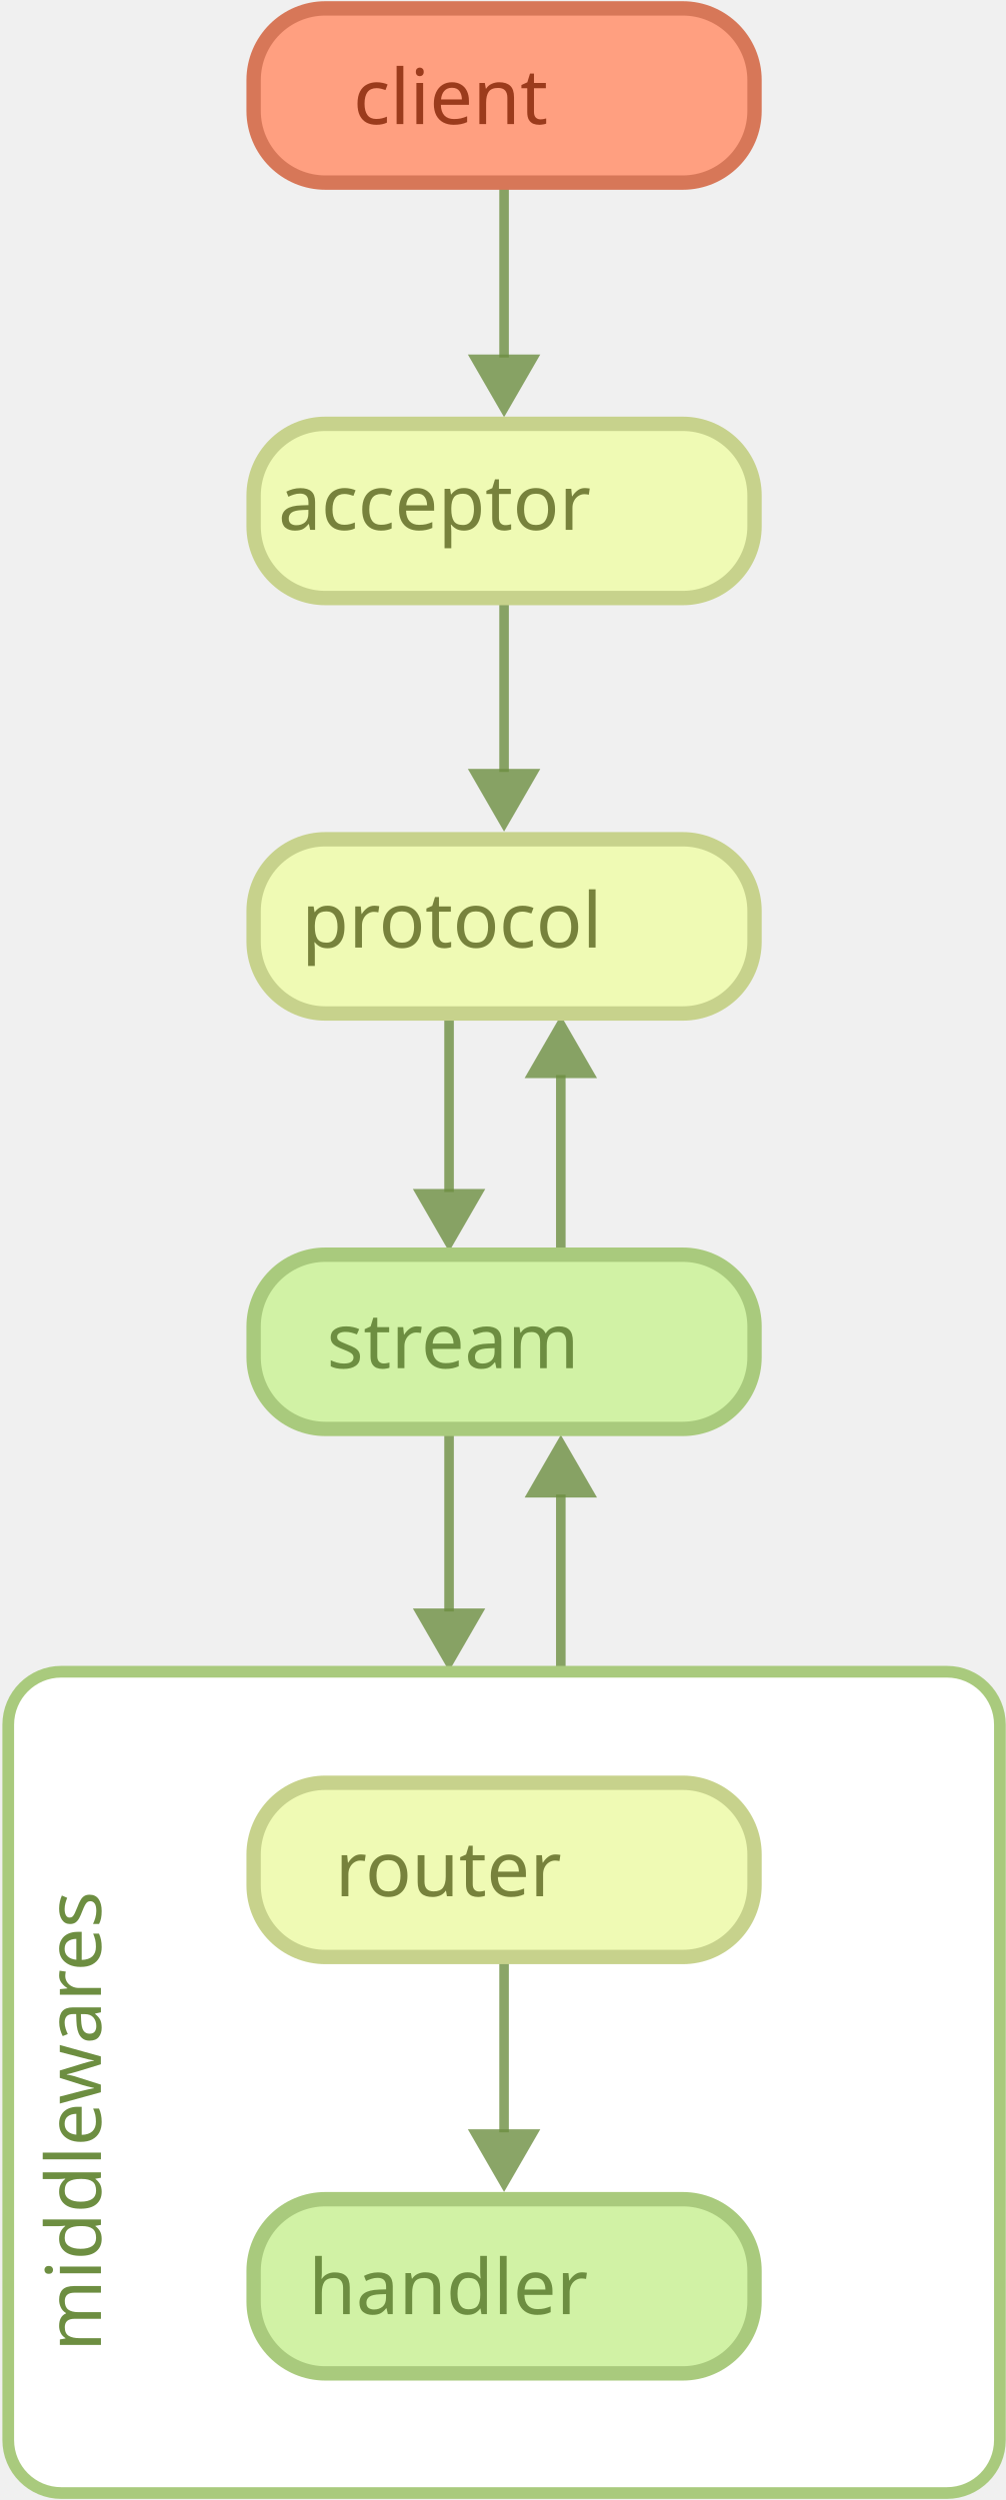
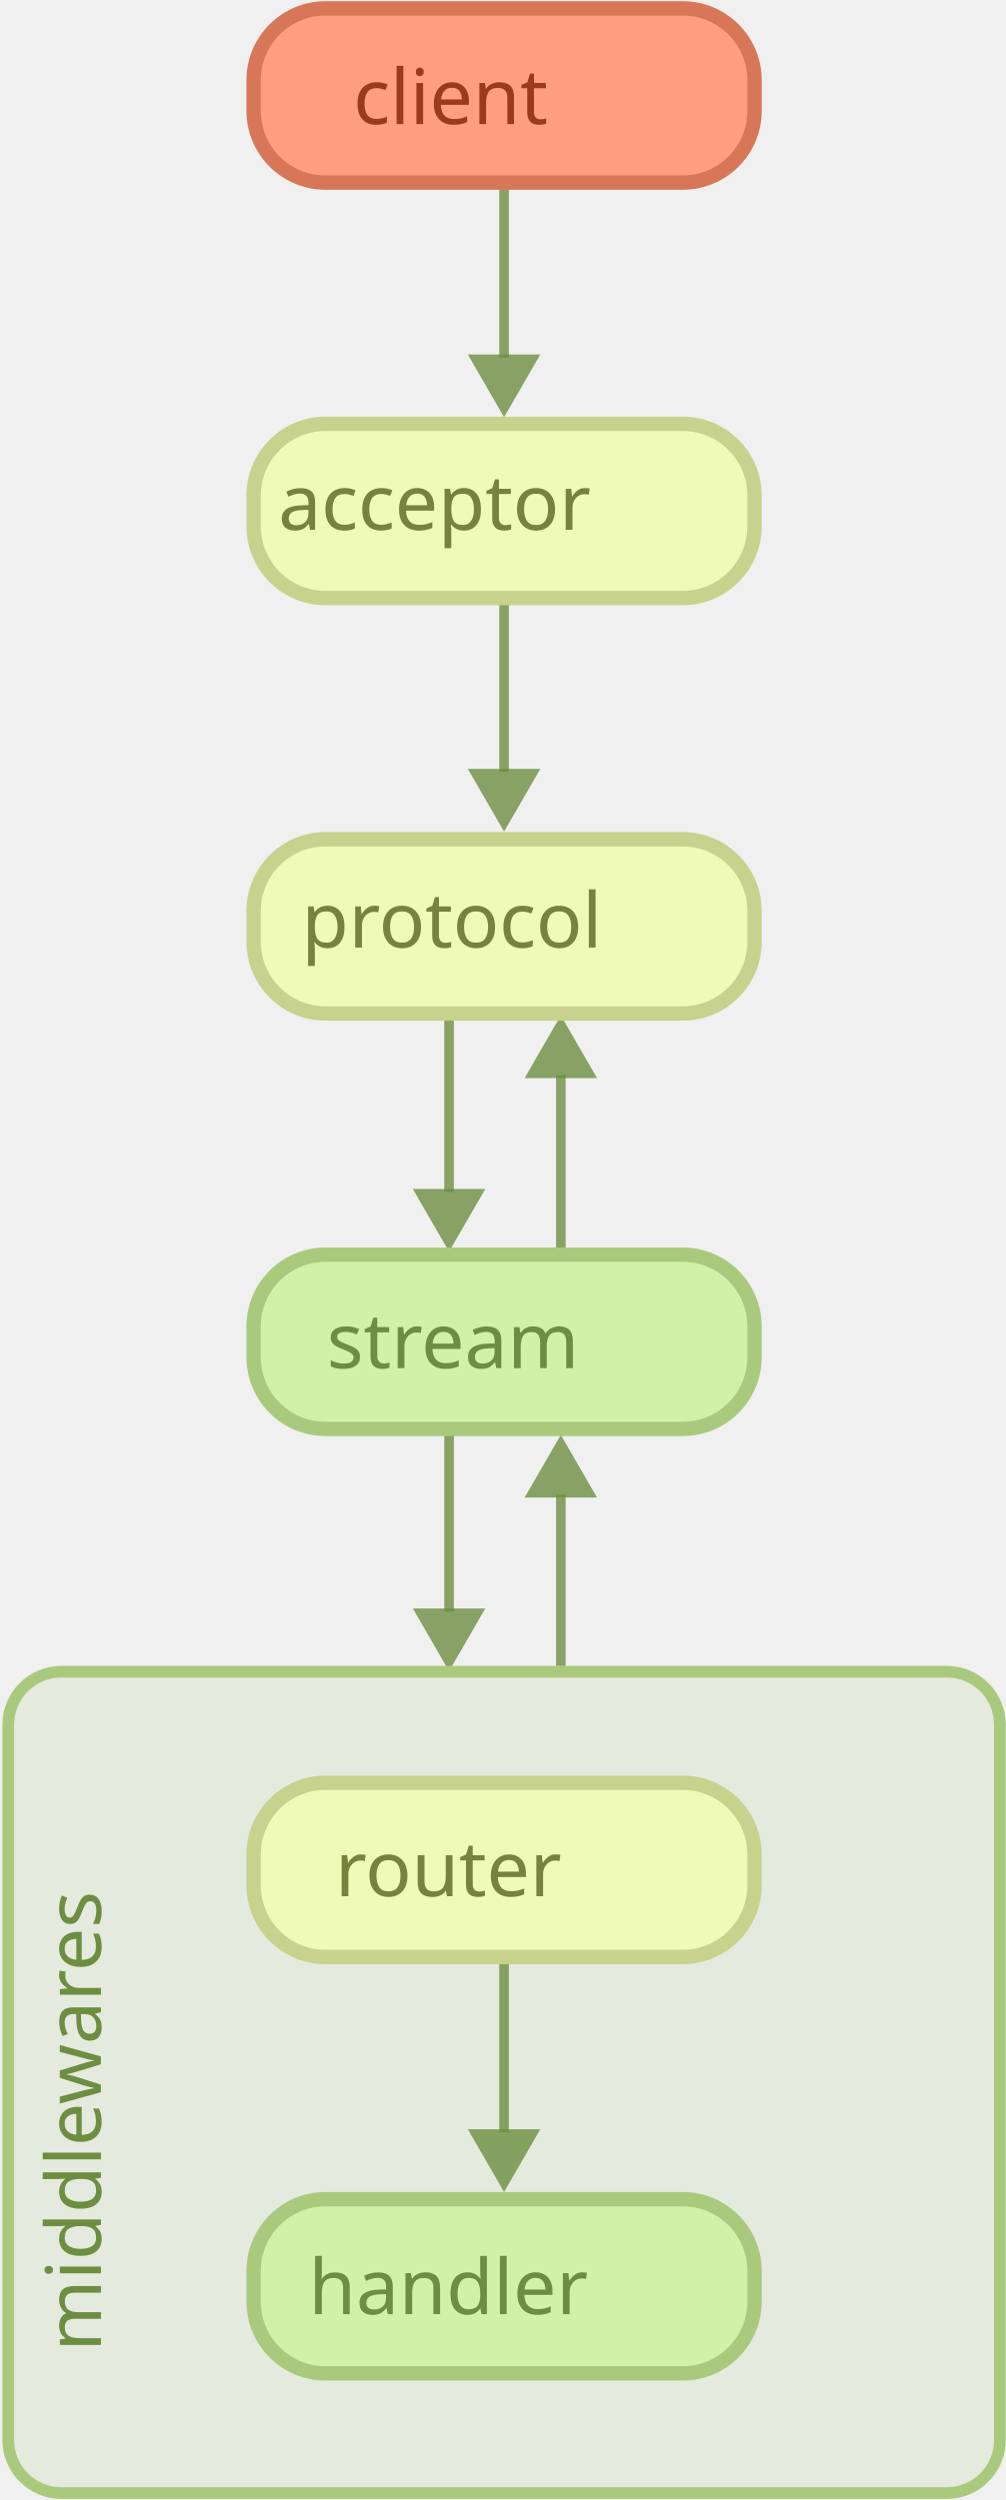
<svg xmlns="http://www.w3.org/2000/svg" xmlns:ns1="http://www.openswatchbook.org/uri/2009/osb" xmlns:xlink="http://www.w3.org/1999/xlink" width="210" height="522" id="svg2" version="1.1" viewBox="42 35 210 522">
  <defs id="defs4">
    <linearGradient id="linearGradient5265">
      <stop style="stop-color:#69d2e7;stop-opacity:1;" offset="0" id="stop5267" />
      <stop style="stop-color:#69d2e7;stop-opacity:0.588;" offset="1" id="stop5269" />
    </linearGradient>
    <linearGradient id="linearGradient5251">
      <stop style="stop-color:#69d2e7;stop-opacity:0.784;" offset="0" id="stop5253" />
      <stop id="stop5263" offset="0.5" style="stop-color:#69d2e7;stop-opacity:1;" />
      <stop style="stop-color:#69d2e7;stop-opacity:0.392;" offset="1" id="stop5255" />
    </linearGradient>
    <linearGradient id="linearGradient5233" ns1:paint="solid">
      <stop style="stop-color:#69d2e7;stop-opacity:1;" offset="0" id="stop5235" />
    </linearGradient>
  </defs>
  <g id="layer1">
    <g transform="translate(193.5471,-32.1341)" id="g5650-5-0">
      <path id="path5570-3-9" d="m -57.783,351.42 v 52.326" style="opacity:0.8;fill:none;stroke:#6d8e41;stroke-width:2;stroke-linecap:butt;stroke-linejoin:miter;stroke-miterlimit:4;stroke-dasharray:none;stroke-opacity:1" />
      <path transform="matrix(0.5878775,0,0,0.5878775,73.16047,163.3577)" d="m -222.739,430.108 -12.86,-22.274 25.72,0 z" id="path5576-5-3" style="opacity:0.8;fill:#6d8e41;fill-opacity:1;fill-rule:nonzero;stroke:#6d8e41;stroke-width:0;stroke-linecap:butt;stroke-linejoin:round;stroke-miterlimit:4;stroke-dasharray:none;stroke-dashoffset:0;stroke-opacity:1" />
    </g>
    <g transform="rotate(180,50.65823,375.4646)" id="g5650-6-6">
-       <path id="path5570-2-0" d="m -57.783,351.42 v 52.326" style="opacity:0.8;fill:none;stroke:#6d8e41;stroke-width:2;stroke-linecap:butt;stroke-linejoin:miter;stroke-miterlimit:4;stroke-dasharray:none;stroke-opacity:1" />
+       <path id="path5570-2-0" d="m -57.783,367.92 v 35.826" style="opacity:0.8;fill:none;stroke:#6d8e41;stroke-width:2;stroke-linecap:butt;stroke-linejoin:miter;stroke-miterlimit:4;stroke-dasharray:none;stroke-opacity:1" />
      <path transform="matrix(0.5878775,0,0,0.5878775,73.16047,163.3577)" d="m -222.739,430.108 -12.86,-22.274 25.72,0 z" id="path5576-9-6" style="opacity:0.8;fill:#6d8e41;fill-opacity:1;fill-rule:nonzero;stroke:#6d8e41;stroke-width:0;stroke-linecap:butt;stroke-linejoin:round;stroke-miterlimit:4;stroke-dasharray:none;stroke-dashoffset:0;stroke-opacity:1" />
    </g>
    <g transform="translate(193.5471,-119.7547)" id="g5650-5">
      <path id="path5570-3" d="m -57.783,351.42 v 52.326" style="opacity:0.8;fill:none;stroke:#6d8e41;stroke-width:2;stroke-linecap:butt;stroke-linejoin:miter;stroke-miterlimit:4;stroke-dasharray:none;stroke-opacity:1" />
      <path transform="matrix(0.5878775,0,0,0.5878775,73.16047,163.3577)" d="m -222.739,430.108 -12.86,-22.274 25.72,0 z" id="path5576-5" style="opacity:0.8;fill:#6d8e41;fill-opacity:1;fill-rule:nonzero;stroke:#6d8e41;stroke-width:0;stroke-linecap:butt;stroke-linejoin:round;stroke-miterlimit:4;stroke-dasharray:none;stroke-dashoffset:0;stroke-opacity:1" />
    </g>
    <g transform="rotate(180,50.65823,331.6543)" id="g5650-6">
      <path id="path5570-2" d="m -57.783,351.42 v 52.326" style="opacity:0.8;fill:none;stroke:#6d8e41;stroke-width:2;stroke-linecap:butt;stroke-linejoin:miter;stroke-miterlimit:4;stroke-dasharray:none;stroke-opacity:1" />
      <path transform="matrix(0.5878775,0,0,0.5878775,73.16047,163.3577)" d="m -222.739,430.108 -12.86,-22.274 25.72,0 z" id="path5576-9" style="opacity:0.8;fill:#6d8e41;fill-opacity:1;fill-rule:nonzero;stroke:#6d8e41;stroke-width:0;stroke-linecap:butt;stroke-linejoin:round;stroke-miterlimit:4;stroke-dasharray:none;stroke-dashoffset:0;stroke-opacity:1" />
    </g>
-     <rect style="fill:#ffffff;fill-opacity:1;fill-rule:nonzero;stroke:#a9ca7d;stroke-width:2.443;stroke-linecap:butt;stroke-linejoin:round;stroke-miterlimit:4;stroke-dasharray:none;stroke-dashoffset:0;stroke-opacity:1" id="rect5367" width="207.057" height="171.557" x="43.721" y="384.197" rx="11.073" />
+     <rect style="fill:#a9ca7d;fill-opacity:0.15;fill-rule:nonzero;stroke:#a9ca7d;stroke-width:2.443;stroke-linecap:butt;stroke-linejoin:round;stroke-miterlimit:4;stroke-dasharray:none;stroke-dashoffset:0;stroke-opacity:1" id="rect5367" width="207.057" height="171.557" x="43.721" y="384.197" rx="11.073" />
    <use x="0" y="0" xlink:href="#g5650" id="use5654" transform="translate(205.0326,76.66371)" width="744.094" height="1052.362" />
    <g id="use5660" transform="translate(205.0326,-207.5)">
      <path style="opacity:0.8;fill:none;stroke:#6d8e41;stroke-width:2;stroke-linecap:butt;stroke-linejoin:miter;stroke-miterlimit:4;stroke-opacity:1;stroke-dasharray:none" d="m -57.783,351.42 0,52.326" id="path3051" />
      <path style="opacity:0.8;fill:#6d8e41;fill-opacity:1;fill-rule:nonzero;stroke:#6d8e41;stroke-width:0;stroke-linecap:butt;stroke-linejoin:round;stroke-miterlimit:4;stroke-opacity:1;stroke-dasharray:none;stroke-dashoffset:0" id="path3053" d="m -222.739,430.108 -12.86,-22.274 25.72,0 z" transform="matrix(0.5878775,0,0,0.5878775,73.16047,163.3577)" />
    </g>
    <use x="0" y="0" xlink:href="#use5660" id="use5662" transform="translate(0,-86.56256)" width="744.094" height="1052.362" />
    <g id="g5650">
      <path id="path5570" d="m -57.783,351.42 0,52.326" style="fill:none;stroke:#6d8e41;stroke-width:2;stroke-linecap:butt;stroke-linejoin:miter;stroke-miterlimit:4;stroke-opacity:1;stroke-dasharray:none;opacity:0.8" />
      <path transform="matrix(0.5878775,0,0,0.5878775,73.16047,163.3577)" d="m -222.739,430.108 -12.86,-22.274 25.72,0 z" id="path5576" style="fill:#6d8e41;fill-opacity:1;fill-rule:nonzero;stroke:#6d8e41;stroke-width:0;stroke-linecap:butt;stroke-linejoin:round;stroke-miterlimit:4;stroke-opacity:1;stroke-dasharray:none;stroke-dashoffset:0;opacity:0.8" />
    </g>
    <rect style="fill:#d1f2a5;fill-opacity:1;fill-rule:nonzero;stroke:#a9ca7d;stroke-width:3;stroke-linecap:butt;stroke-linejoin:round;stroke-miterlimit:4;stroke-opacity:1;stroke-dasharray:none;stroke-dashoffset:0" id="rect5273" width="104.59" height="36.392" x="-224.021" y="29.412" rx="15" />
    <rect style="fill:#effab4;fill-opacity:1;fill-rule:nonzero;stroke:#c7d28c;stroke-width:3;stroke-linecap:butt;stroke-linejoin:round;stroke-miterlimit:4;stroke-opacity:1;stroke-dasharray:none;stroke-dashoffset:0" id="rect5273-7" width="104.59" height="36.392" x="-224.021" y="90.692" rx="15" />
    <rect style="fill:#ffc48c;fill-opacity:1;fill-rule:nonzero;stroke:#d79c64;stroke-width:3;stroke-linecap:butt;stroke-linejoin:round;stroke-miterlimit:4;stroke-opacity:1;stroke-dasharray:none;stroke-dashoffset:0" id="rect5273-2" width="104.59" height="36.392" x="-224.021" y="151.972" rx="15" />
    <rect style="fill:#ff9f80;fill-opacity:1;fill-rule:nonzero;stroke:#d77758;stroke-width:3;stroke-linecap:butt;stroke-linejoin:round;stroke-miterlimit:4;stroke-opacity:1;stroke-dasharray:none;stroke-dashoffset:0" id="rect5273-22" width="104.59" height="36.392" x="-224.021" y="213.251" rx="15" />
    <rect style="fill:#f56991;fill-opacity:1;fill-rule:nonzero;stroke:#cd4169;stroke-width:3;stroke-linecap:butt;stroke-linejoin:round;stroke-miterlimit:4;stroke-opacity:1;stroke-dasharray:none;stroke-dashoffset:0" id="rect5273-8" width="104.59" height="36.392" x="-224.021" y="274.531" rx="15" />
    <text xml:space="preserve" style="font-style:normal;font-weight:normal;line-height:0%;font-family:sans-serif;-inkscape-font-specification:Sans;text-align:center;letter-spacing:0px;word-spacing:0px;text-anchor:middle;fill:#77823c;fill-opacity:1;stroke:none" x="-58.693" y="114.392" id="text5371">
      <tspan id="tspan5373" x="-58.693" y="114.392" style="font-size:16px;line-height:1.25;font-family:sans-serif">some text</tspan>
    </text>
    <g id="g3850">
      <use height="1052.362" width="744.094" transform="translate(318.976,32.83753)" id="use5359" xlink:href="#rect5273-7" y="0" x="0" />
      <a id="a3826">
        <text xml:space="preserve" style="font-style:normal;font-weight:normal;line-height:0%;font-family:sans-serif;-inkscape-font-specification:Sans;text-align:center;letter-spacing:0px;word-spacing:0px;text-anchor:middle;fill:#77823c;fill-opacity:1;stroke:none" x="146.777" y="145.679" id="text5371-7">
          <tspan id="tspan5373-3" x="146.777" y="145.679" style="font-size:16px;line-height:1.25;font-family:sans-serif">acceptor</tspan>
        </text>
      </a>
    </g>
    <g id="g3860">
      <use height="1052.362" width="744.094" transform="translate(1.630859e-6,86.77795)" id="use5361" xlink:href="#use5359" y="0" x="0" />
      <text id="text5371-74" y="232.918" x="147.27" style="font-style:normal;font-weight:normal;line-height:0%;font-family:sans-serif;-inkscape-font-specification:Sans;text-align:center;letter-spacing:0px;word-spacing:0px;text-anchor:middle;fill:#77823c;fill-opacity:1;stroke:none" xml:space="preserve">
        <tspan id="tspan3770" style="font-size:16px;line-height:1.25;font-family:sans-serif" y="232.918" x="147.27">protocol</tspan>
      </text>
    </g>
    <g id="g3904">
      <use height="1052.362" width="744.094" transform="translate(0,197.0846)" id="use5365" xlink:href="#use5361" y="0" x="0" />
      <text id="text5371-5" y="431.092" x="146.531" style="font-style:normal;font-weight:normal;line-height:0%;font-family:sans-serif;-inkscape-font-specification:Sans;text-align:center;letter-spacing:0px;word-spacing:0px;text-anchor:middle;fill:#77823c;fill-opacity:1;stroke:none" xml:space="preserve">
        <tspan style="font-size:16px;line-height:1.25;font-family:sans-serif" y="431.092" x="146.531" id="tspan5373-0">router</tspan>
      </text>
    </g>
    <text xml:space="preserve" style="font-style:normal;font-weight:normal;line-height:0%;font-family:sans-serif;-inkscape-font-specification:Sans;text-align:center;letter-spacing:0px;word-spacing:0px;text-anchor:middle;fill:#6d8e41;fill-opacity:1;stroke:none" x="-58.693" y="53.112" id="text5371-2">
      <tspan id="tspan5373-6" x="-58.693" y="53.112" style="font-size:16px;line-height:1.25;font-family:sans-serif">some text</tspan>
    </text>
    <g id="g3909">
      <rect style="fill:#d1f2a5;fill-opacity:1;fill-rule:nonzero;stroke:#a9ca7d;stroke-width:3;stroke-linecap:butt;stroke-linejoin:round;stroke-miterlimit:4;stroke-dasharray:none;stroke-dashoffset:0;stroke-opacity:1" id="use5363" width="104.59" height="36.392" x="94.955" y="494.372" rx="15" />
      <text id="text5371-2-3-0" y="518.385" x="146.531" style="font-style:normal;font-weight:normal;line-height:0%;font-family:sans-serif;-inkscape-font-specification:Sans;text-align:center;letter-spacing:0px;word-spacing:0px;text-anchor:middle;fill:#6d8e41;fill-opacity:1;stroke:none" xml:space="preserve">
        <tspan style="font-size:16px;line-height:1.25;font-family:sans-serif" y="518.385" x="146.531" id="tspan5373-6-7-3">handler</tspan>
      </text>
    </g>
    <text xml:space="preserve" style="font-style:normal;font-weight:normal;line-height:0%;font-family:sans-serif;-inkscape-font-specification:Sans;text-align:center;letter-spacing:0px;word-spacing:0px;writing-mode:lr-tb;text-anchor:middle;fill:#6d8e41;fill-opacity:1;stroke:none" x="-470.308" y="63.078" id="text5371-2-3-0-7" transform="rotate(-90)">
      <tspan id="tspan5373-6-7-3-9" x="-470.308" y="63.078" style="font-size:16px;line-height:1.25;font-family:sans-serif">middlewares</tspan>
    </text>
    <text xml:space="preserve" style="font-style:normal;font-weight:normal;line-height:0%;font-family:sans-serif;-inkscape-font-specification:Sans;text-align:center;letter-spacing:0px;word-spacing:0px;text-anchor:middle;fill:#d0603a;fill-opacity:1;stroke:none" x="-58.693" y="236.952" id="text5371-4">
      <tspan id="tspan5373-9" x="-58.693" y="236.952" style="font-size:16px;line-height:1.25;font-family:sans-serif">some text</tspan>
    </text>
    <g id="g3855">
      <use height="1052.362" width="744.094" transform="translate(318.9759,-176.5)" id="use5355" xlink:href="#rect5273-22" y="0" x="0" />
      <text id="text5371-4-0" y="60.912" x="147.004" style="font-style:normal;font-weight:normal;line-height:0%;font-family:sans-serif;-inkscape-font-specification:Sans;text-align:center;letter-spacing:0px;word-spacing:0px;text-anchor:middle;fill:#9b3b1c;fill-opacity:1;stroke:none" xml:space="preserve">
        <tspan style="font-size:16px;line-height:1.25;font-family:sans-serif" y="60.912" x="147.004" id="tspan5373-9-2">client</tspan>
      </text>
    </g>
    <g id="g3865">
      <rect rx="15" y="297.085" x="94.955" height="36.392" width="104.59" id="rect5273-3" style="fill:#d1f2a5;fill-opacity:1;fill-rule:nonzero;stroke:#a9ca7d;stroke-width:3;stroke-linecap:butt;stroke-linejoin:round;stroke-miterlimit:4;stroke-dasharray:none;stroke-dashoffset:0;stroke-opacity:1" />
      <text id="text5371-2-6" y="320.786" x="147.5" style="font-style:normal;font-weight:normal;line-height:0%;font-family:sans-serif;-inkscape-font-specification:Sans;text-align:center;letter-spacing:0px;word-spacing:0px;text-anchor:middle;fill:#6d8e41;fill-opacity:1;stroke:none" xml:space="preserve">
        <tspan style="font-size:16px;line-height:1.25;font-family:sans-serif" y="320.786" x="147.5" id="tspan5373-6-7">stream</tspan>
      </text>
    </g>
  </g>
</svg>
